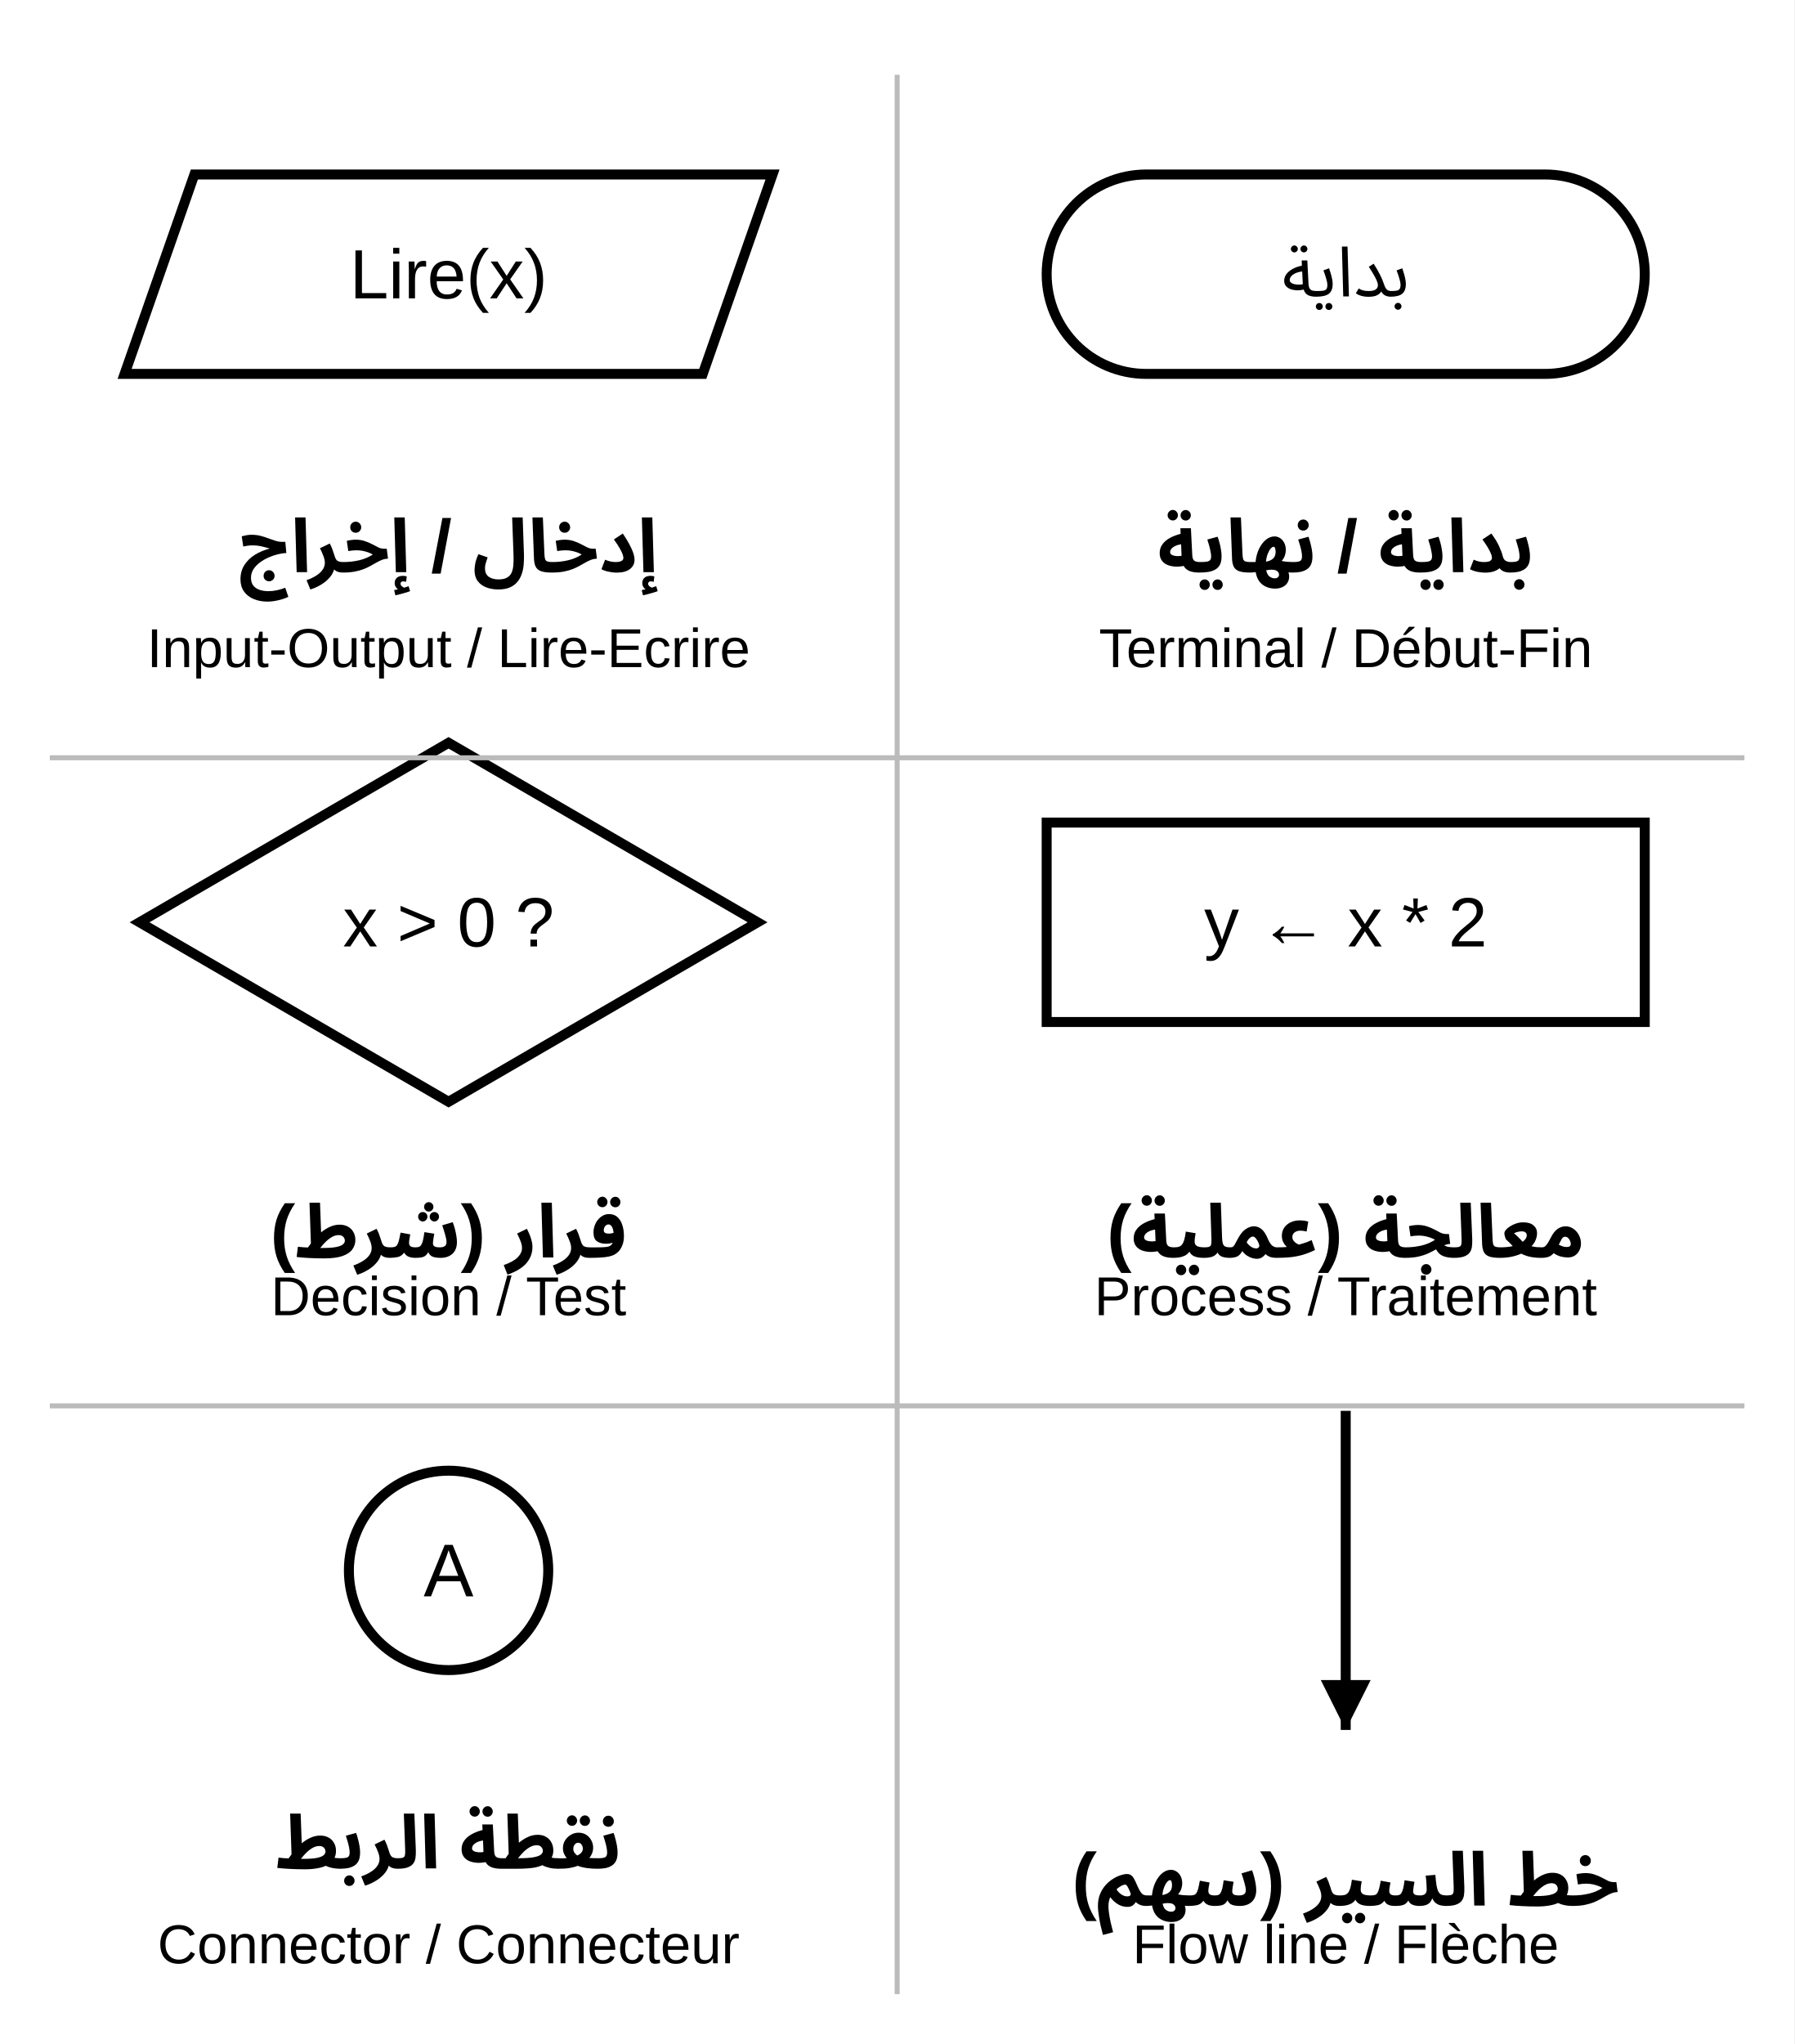
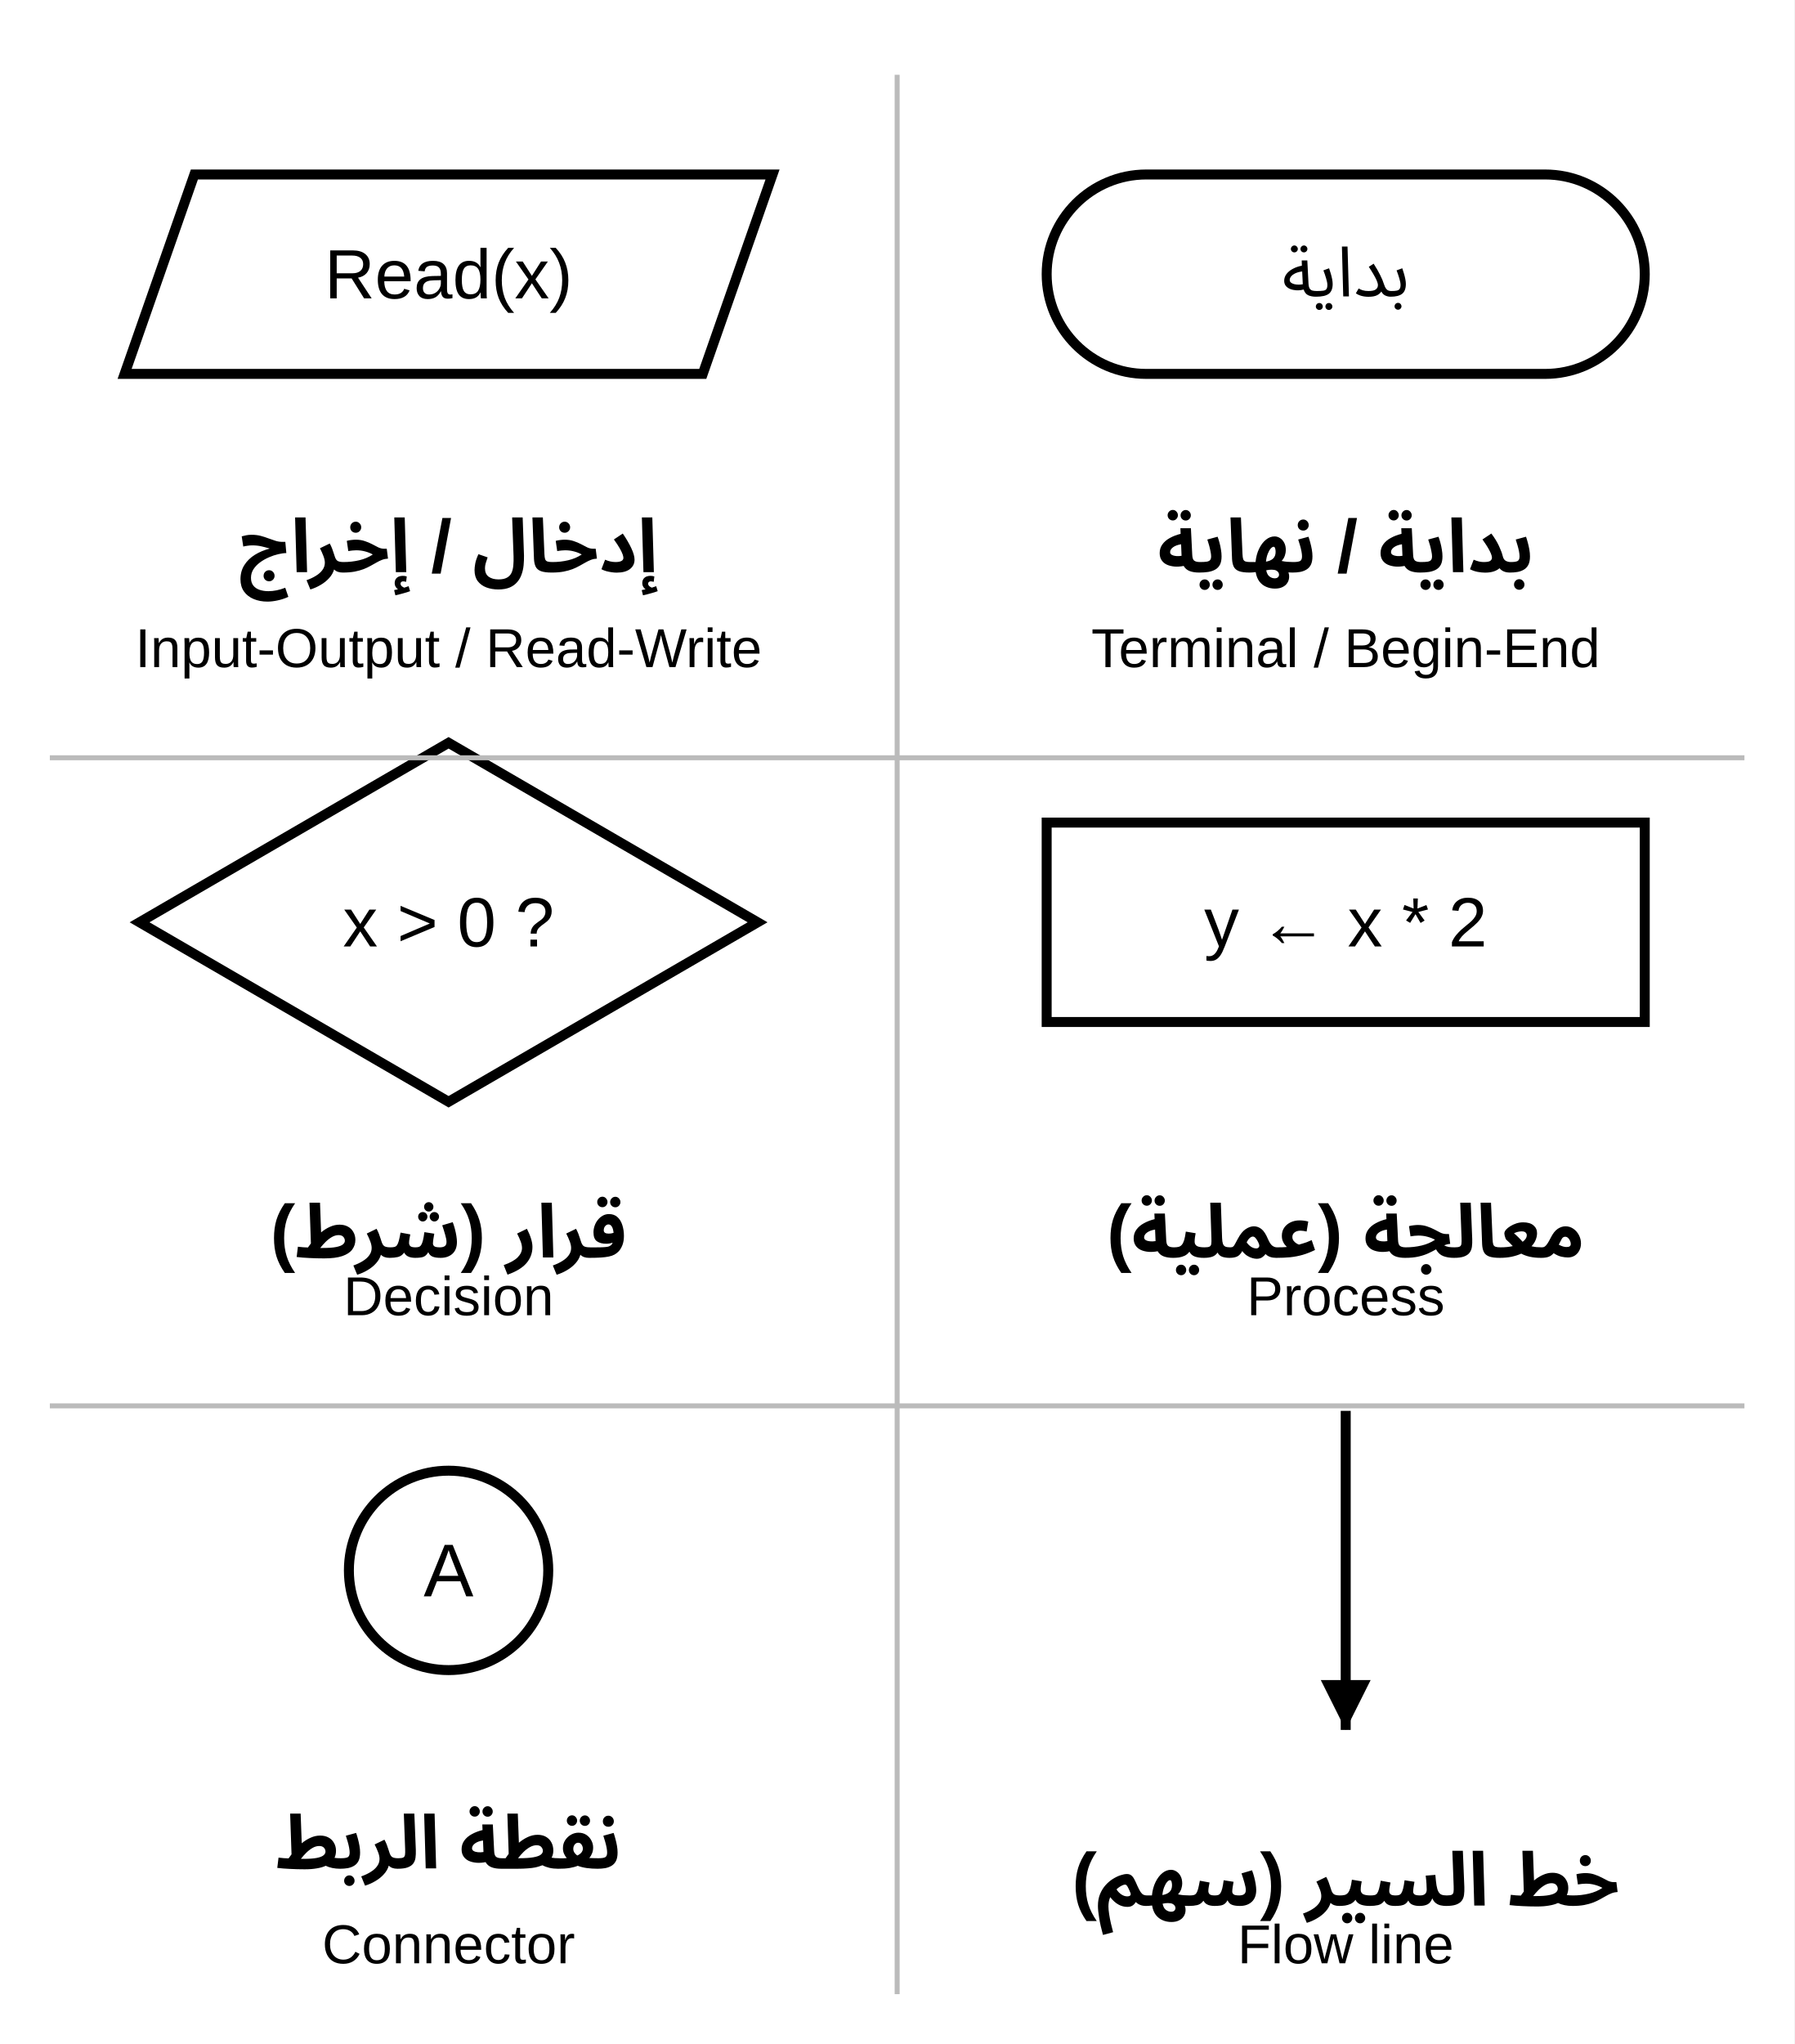
<svg xmlns="http://www.w3.org/2000/svg" viewBox="0 0 360 410" width="360" height="410" role="img" aria-label="رموز المخطط النسقي الستة">
  <defs>
    <marker id="ah" viewBox="0 0 10 10" refX="10" refY="5" markerWidth="5" markerHeight="5" orient="auto-start-reverse">
      <path d="M0,0 L10,5 L0,10 z" fill="#000" />
    </marker>
    <style>
text{font-family:"Segoe UI",Tahoma,Arial,"Noto Sans Arabic",sans-serif;text-anchor:middle;dominant-baseline:central;fill:#000}
.s{fill:#fff;stroke:#000;stroke-width:2}
.a{fill:none;stroke:#000;stroke-width:2;marker-end:url(#ah)}
.l{fill:none;stroke:#000;stroke-width:2}
</style>
  </defs>
  <rect width="360" height="410" fill="#fff" />
  <rect class="s" x="210" y="35" width="120" height="40" rx="20" />
  <text x="270" y="55" font-size="14" direction="rtl">بداية</text>
  <text x="270" y="110" font-size="15" direction="rtl" font-weight="bold">بداية / نهاية</text>
-   <text x="270" y="130" font-size="11" fill="#555">Terminal / Début-Fin</text>
+   <text x="270" y="130" font-size="11" fill="#555">Terminal / Begin-End</text>
  <polygon class="s" points="39,35 155,35 141,75 25,75" />
-   <text x="90" y="55" font-size="14">Lire(x)</text>
+   <text x="90" y="55" font-size="14">Read(x)</text>
  <text x="90" y="110" font-size="15" direction="rtl" font-weight="bold">إدخال / إخراج</text>
-   <text x="90" y="130" font-size="11" fill="#555">Input-Output / Lire-Ecrire</text>
+   <text x="90" y="130" font-size="11" fill="#555">Input-Output / Read-Write</text>
  <rect class="s" x="210" y="165" width="120" height="40" />
  <text x="270" y="185" font-size="14">y ← x * 2</text>
  <text x="270" y="240" font-size="15" direction="rtl" font-weight="bold">معالجة (عملية)</text>
-   <text x="270" y="260" font-size="11" fill="#555">Process / Traitement</text>
+   <text x="270" y="260" font-size="11" fill="#555">Process</text>
  <polygon class="s" points="90,149 152,185 90,221 28,185" />
  <text x="90" y="185" font-size="14">x &gt; 0 ?</text>
  <text x="90" y="240" font-size="15" direction="rtl" font-weight="bold">قرار (شرط)</text>
-   <text x="90" y="260" font-size="11" fill="#555">Decision / Test</text>
+   <text x="90" y="260" font-size="11" fill="#555">Decision</text>
  <polyline class="a" points="270,283 270,347" />
  <text x="270" y="370" font-size="15" direction="rtl" font-weight="bold">خط السير (سهم)</text>
-   <text x="270" y="390" font-size="11" fill="#555">Flow line / Flèche</text>
+   <text x="270" y="390" font-size="11" fill="#555">Flow line</text>
  <circle class="s" cx="90" cy="315" r="20" />
  <text x="90" y="315" font-size="15">A</text>
  <text x="90" y="370" font-size="15" direction="rtl" font-weight="bold">نقطة الربط</text>
-   <text x="90" y="390" font-size="11" fill="#555">Connector / Connecteur</text>
+   <text x="90" y="390" font-size="11" fill="#555">Connector</text>
  <line x1="180" y1="15" x2="180" y2="400" stroke="#bbb" stroke-width="1" />
  <line x1="10" y1="152" x2="350" y2="152" stroke="#bbb" stroke-width="1" />
  <line x1="10" y1="282" x2="350" y2="282" stroke="#bbb" stroke-width="1" />
</svg>
